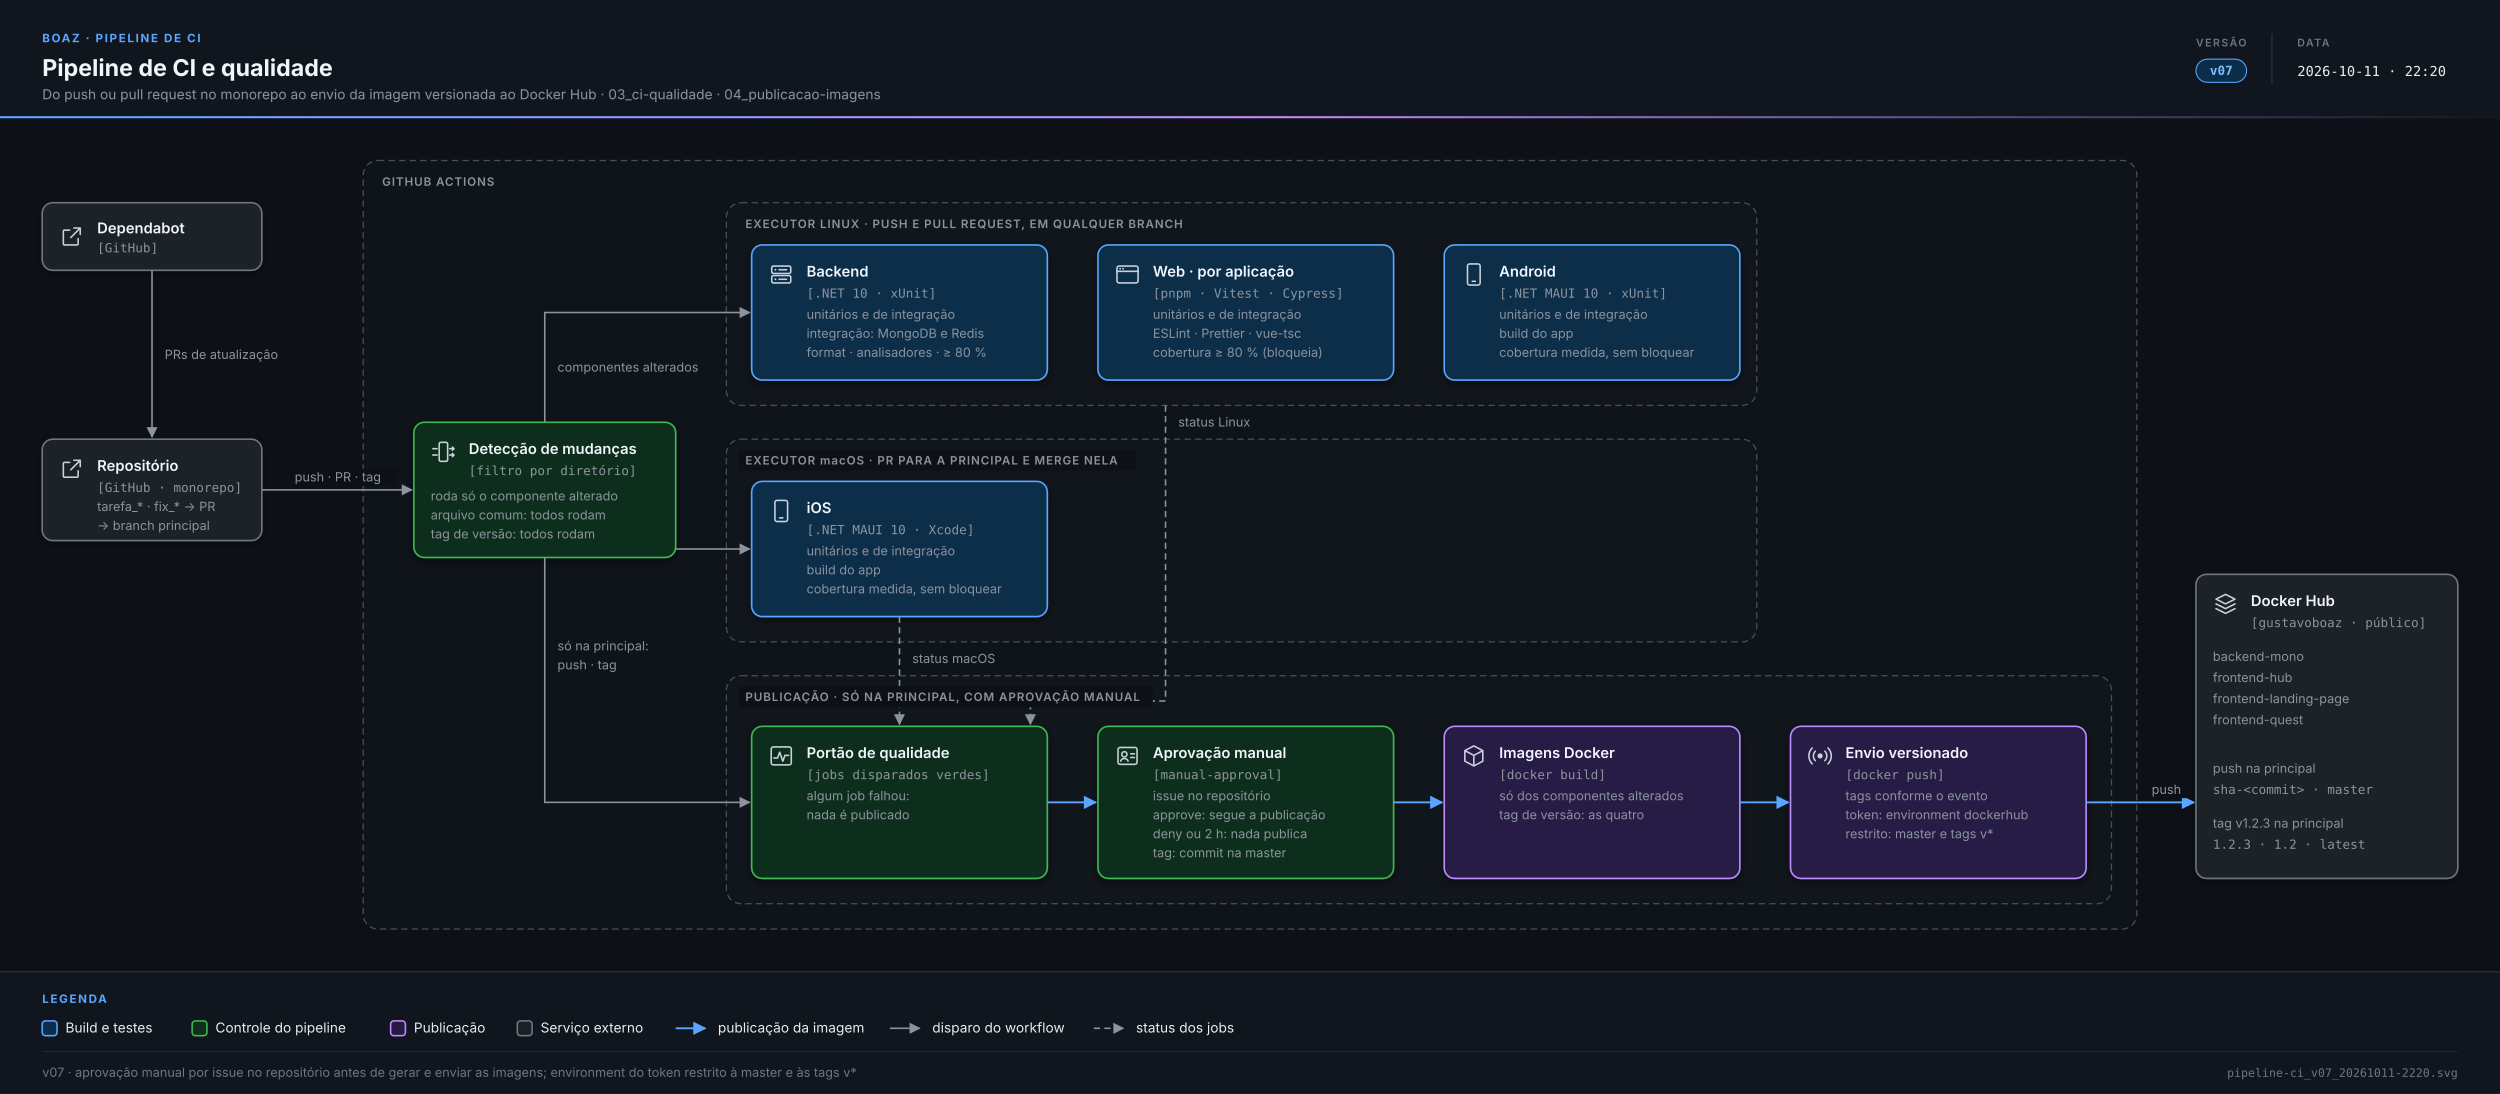
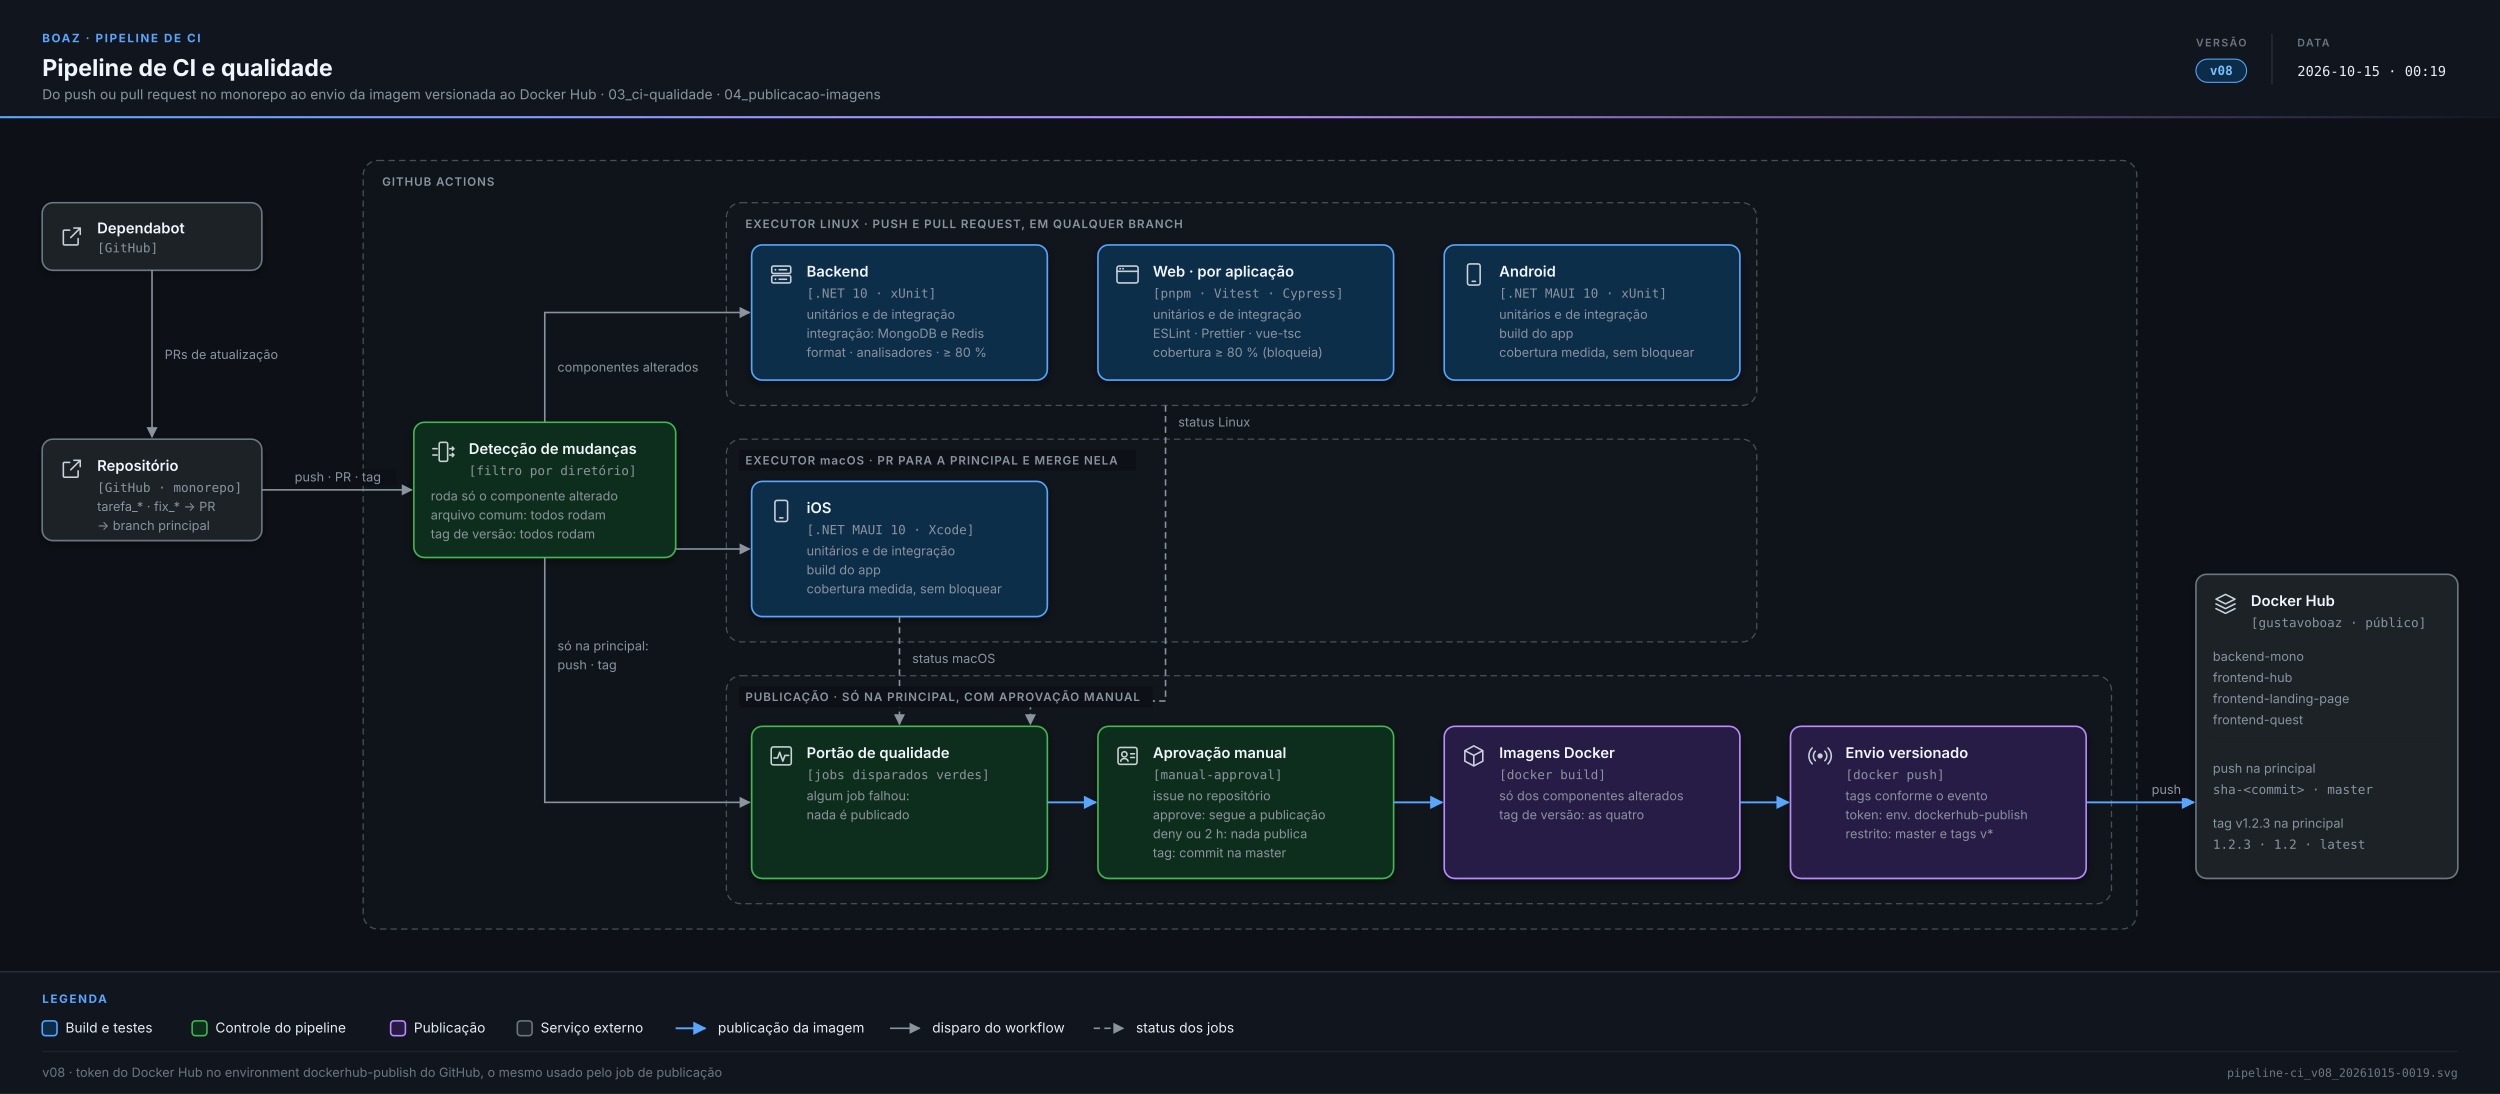
<svg xmlns="http://www.w3.org/2000/svg" viewBox="0 0 2368 1036" width="2368" height="1036">
  <style>
    /* ── base ─────────────────────────────────────────── */
    .bg            { fill: #0d1117; }
    text           { font-family: Inter, "Segoe UI", Roboto, "Helvetica Neue", Helvetica, Arial, sans-serif; font-size: 13px; fill: #e6edf3; }
    .title         { font-size: 22px; font-weight: 700; fill: #f0f6fc; }
    .subtitle      { font-size: 13px; fill: #8b949e; }
    .section       { font-size: 12px; font-weight: 700; letter-spacing: 0.12em; fill: #58a6ff; }
    .label         { font-size: 13px; fill: #e6edf3; }
    .label-strong  { font-size: 14px; font-weight: 600; fill: #f0f6fc; }
    .label-underline { text-decoration: underline; }
    .muted         { font-size: 12px; fill: #8b949e; }
    .mono          { font-family: "JetBrains Mono", "SF Mono", Menlo, Consolas, monospace; font-size: 12px; fill: #8b949e; }
    .divider       { stroke: #21262d; stroke-width: 1; }
    .panel         { fill: #10151c; stroke: #21262d; stroke-width: 1; }

    /* ── nós: uma cor por papel, no máximo 4 por diagrama ── */
    .node          { fill: #161b22; stroke: #30363d; stroke-width: 1.5; }
    .node-face     { fill: #21262d; stroke: #30363d; stroke-width: 1.5; stroke-linejoin: round; }
    .node-blue     { fill: #0c2d4a; stroke: #58a6ff; stroke-width: 1.5; }
    .node-green    { fill: #0f2e1b; stroke: #3fb950; stroke-width: 1.5; }
    .node-purple   { fill: #271a45; stroke: #bc8cff; stroke-width: 1.5; }
    .node-orange   { fill: #3a2410; stroke: #f0883e; stroke-width: 1.5; }
    .node-red      { fill: #3b1219; stroke: #f85149; stroke-width: 1.5; }
    .node-external { fill: #1c2128; stroke: #6e7681; stroke-width: 1.5; }

    /* ── fronteiras (conta, região, rede, módulo) ─────── */
    .boundary       { fill: #161b22; fill-opacity: 0.35; stroke: #484f58; stroke-width: 1.2; stroke-dasharray: 6 4; }
    .boundary-label { font-size: 11px; font-weight: 600; letter-spacing: 0.08em; fill: #8b949e; }

    /* ── arestas e comunicação ─────────────────────────── */
    .edge          { fill: none; stroke: #8b949e; stroke-width: 1.5; }
    .edge-accent   { fill: none; stroke: #58a6ff; stroke-width: 1.8; }
    .edge-async    { stroke-dasharray: 6 4; }
    .edge-data     { stroke-dasharray: 1 5; stroke-linecap: round; stroke-width: 2.2; }
    .edge-label-bg { fill: #0d1117; }
    .arrow-head    { fill: #8b949e; }
    .arrow-accent  { fill: #58a6ff; }
    .lifeline      { stroke: #30363d; stroke-width: 1.2; stroke-dasharray: 4 4; }
    .chip          { fill: #21262d; stroke: #30363d; stroke-width: 1; }
    .chip-text     { font-family: "JetBrains Mono", "SF Mono", Menlo, Consolas, monospace; font-size: 11px; fill: #c9d1d9; }

    /* ── ícones neutros (#ic-*, #uml-*) ───────────────── */
    .ico           { fill: none; stroke: #c9d1d9; stroke-width: 1.5; stroke-linecap: round; stroke-linejoin: round; }
    .ico-fill      { fill: #c9d1d9; }
    .ico-solid     { fill: #161b22; stroke: #c9d1d9; stroke-width: 1.5; stroke-linejoin: round; }

    /* ── notação UML ───────────────────────────────────── */
    .ink           { fill: #e6edf3; }
    .ink-ring      { fill: none; stroke: #e6edf3; stroke-width: 1.5; }
    .node-note     { fill: #2b2311; stroke: #d29922; stroke-width: 1.2; }
    .uml-keyword   { font-size: 11px; font-style: italic; fill: #8b949e; }
    .activation    { fill: #21262d; stroke: #8b949e; stroke-width: 1.2; }
    .frame-tag     { fill: #21262d; stroke: #484f58; stroke-width: 1.2; }
    .frame-op      { font-size: 11px; font-weight: 700; fill: #c9d1d9; }
    .arrow-open    { fill: none; stroke: #8b949e; stroke-width: 1.4; stroke-linejoin: round; }
    .arrow-hollow  { fill: #0d1117; stroke: #8b949e; stroke-width: 1.2; stroke-linejoin: round; }

    /* ── marca d'água: topo e rodapé (seção 7) ────────── */
    .wm-band       { fill: #11161e; }
    .wm-accent     { fill: url(#marca-acento); }
    .wm-sep        { stroke: #30363d; stroke-width: 1; }
    .wm-frame      { fill: none; stroke: #30363d; stroke-width: 1; }
    .wm-eyebrow    { font-size: 11px; font-weight: 700; letter-spacing: 0.14em; fill: #58a6ff; }
    .wm-meta-label { font-size: 10px; font-weight: 600; letter-spacing: 0.14em; fill: #6e7681; }
    .wm-meta-value { font-family: "JetBrains Mono", "SF Mono", Menlo, Consolas, monospace; font-size: 13px; fill: #e6edf3; }
    .wm-badge      { fill: #0c2d4a; stroke: #58a6ff; stroke-width: 1; }
    .wm-badge-text { font-family: "JetBrains Mono", "SF Mono", Menlo, Consolas, monospace; font-size: 12px; font-weight: 700; fill: #79c0ff; }
    .wm-file       { font-family: "JetBrains Mono", "SF Mono", Menlo, Consolas, monospace; font-size: 11px; fill: #6e7681; }
    .footer        { font-size: 12px; fill: #6e7681; }
  </style>
  <defs>
    <marker id="seta" viewBox="0 0 10 10" refX="9" refY="5" markerWidth="7" markerHeight="7" orient="auto-start-reverse">
      <path d="M0,0 L10,5 L0,10 z" class="arrow-head" />
    </marker>
    <marker id="seta-destaque" viewBox="0 0 10 10" refX="9" refY="5" markerWidth="7" markerHeight="7" orient="auto-start-reverse">
      <path d="M0,0 L10,5 L0,10 z" class="arrow-accent" />
    </marker>
    <marker id="seta-aberta" viewBox="-1 -1 12 12" refX="10" refY="5" markerWidth="8" markerHeight="8" orient="auto-start-reverse">
      <path d="M0,0 L10,5 L0,10" class="arrow-open" />
    </marker>
    <marker id="heranca" viewBox="-1 -1 14 14" refX="12" refY="6" markerWidth="10" markerHeight="10" orient="auto-start-reverse">
      <path d="M0,0 L12,6 L0,12 z" class="arrow-hollow" />
    </marker>
    <marker id="extensao" viewBox="-1 -1 14 14" refX="12" refY="6" markerWidth="10" markerHeight="10" orient="auto-start-reverse">
      <path d="M0,0 L12,6 L0,12 z" class="arrow-head" />
    </marker>
    <marker id="composicao" viewBox="-1 -1 16 10" refX="14" refY="4" markerWidth="16" markerHeight="11" orient="auto-start-reverse">
      <path d="M0,4 L7,0 L14,4 L7,8 z" class="arrow-head" />
    </marker>
    <marker id="agregacao" viewBox="-1 -1 16 10" refX="14" refY="4" markerWidth="16" markerHeight="11" orient="auto-start-reverse">
      <path d="M0,4 L7,0 L14,4 L7,8 z" class="arrow-hollow" />
    </marker>
    <marker id="er-um" viewBox="0 0 16 12" refX="16" refY="6" markerWidth="16" markerHeight="12" markerUnits="userSpaceOnUse" orient="auto-start-reverse">
      <path d="M6,0 V12 M10,0 V12" class="arrow-open" />
    </marker>
    <marker id="er-muitos" viewBox="0 0 16 12" refX="16" refY="6" markerWidth="16" markerHeight="12" markerUnits="userSpaceOnUse" orient="auto-start-reverse">
      <path d="M4,0 V12 M6,6 L16,0 M6,6 L16,12" class="arrow-open" />
    </marker>
    <filter id="sombra" x="-10%" y="-10%" width="120%" height="140%">
      <feDropShadow dx="0" dy="3" stdDeviation="4" flood-color="#000000" flood-opacity="0.45" />
    </filter>
    <linearGradient id="marca-acento" x1="0" y1="0" x2="1" y2="0">
      <stop offset="0" stop-color="#58a6ff" />
      <stop offset="0.5" stop-color="#bc8cff" />
      <stop offset="1" stop-color="#bc8cff" stop-opacity="0" />
    </linearGradient>
    <symbol id="ic-web" viewBox="0 0 24 24">
      <rect class="ico" x="2" y="4" width="20" height="16" rx="2" />
      <path class="ico" d="M2,9 H22" />
      <circle class="ico-fill" cx="5" cy="6.5" r="0.9" />
      <circle class="ico-fill" cx="7.8" cy="6.5" r="0.9" />
    </symbol>
    <symbol id="ic-mobile" viewBox="0 0 24 24">
      <rect class="ico" x="6" y="2" width="12" height="20" rx="2" />
      <path class="ico" d="M10.5,18.5 H13.5" />
    </symbol>
    <symbol id="ic-servico" viewBox="0 0 24 24">
      <rect class="ico" x="3" y="4" width="18" height="7" rx="1.5" />
      <rect class="ico" x="3" y="13" width="18" height="7" rx="1.5" />
      <circle class="ico-fill" cx="6.5" cy="7.5" r="0.9" />
      <circle class="ico-fill" cx="6.5" cy="16.5" r="0.9" />
      <path class="ico" d="M10,7.5 H17 M10,16.5 H17" />
    </symbol>
    <symbol id="ic-conteiner" viewBox="0 0 24 24">
      <path class="ico" d="M12,2.5 L20.5,7 V17 L12,21.5 L3.5,17 V7 Z M3.5,7 L12,11.5 L20.5,7 M12,11.5 V21.5" />
    </symbol>
    <symbol id="ic-eventos" viewBox="0 0 24 24">
      <circle class="ico-fill" cx="12" cy="12" r="2.5" />
      <path class="ico" d="M7.5,7.5 A6.4,6.4 0 0 0 7.5,16.5 M16.5,7.5 A6.4,6.4 0 0 1 16.5,16.5 M4.5,4.5 A10.6,10.6 0 0 0 4.5,19.5 M19.5,4.5 A10.6,10.6 0 0 1 19.5,19.5" />
    </symbol>
    <symbol id="ic-observabilidade" viewBox="0 0 24 24">
      <rect class="ico" x="2.5" y="3.5" width="19" height="17" rx="2" />
      <polyline class="ico" points="5,14 8.5,14 10.5,8.5 13.5,17 15.5,11.5 19,11.5" />
    </symbol>
    <symbol id="ic-gateway" viewBox="0 0 24 24">
      <rect class="ico" x="8" y="3" width="8" height="18" rx="1.5" />
      <path class="ico" d="M2,9 H6 M18,9 H22 M20.5,7.5 L22,9 L20.5,10.5 M2,15 H6 M18,15 H22 M20.5,13.5 L22,15 L20.5,16.5" />
    </symbol>
    <symbol id="ic-registro" viewBox="0 0 24 24">
      <path class="ico" d="M12,3 L21,7.5 L12,12 L3,7.5 Z M3,12 L12,16.5 L21,12 M3,16.5 L12,21 L21,16.5" />
    </symbol>
    <symbol id="ic-externo" viewBox="0 0 24 24">
      <path class="ico" d="M14,4 H20 V10 M20,4 L11,13 M18,14 V19 C18,19.6 17.6,20 17,20 H5 C4.4,20 4,19.6 4,19 V7 C4,6.4 4.4,6 5,6 H10" />
    </symbol>
    <symbol id="ic-identidade" viewBox="0 0 24 24">
      <rect class="ico" x="3" y="4" width="18" height="16" rx="2" />
      <circle class="ico" cx="9" cy="10.5" r="2.5" />
      <path class="ico" d="M5.5,17 C6,15.2 7.3,14.5 9,14.5 C10.7,14.5 12,15.2 12.5,17 M15,10 H18.5 M15,13.5 H18.5" />
    </symbol>
  </defs>
  <rect class="bg" x="0" y="0" width="2368" height="1036" />
  <g id="marca-topo">
    <rect class="wm-band" x="0" y="0" width="2368" height="112" />
    <rect class="wm-accent" x="0" y="110" width="2368" height="2" />
    <text class="wm-eyebrow" x="40" y="40">BOAZ · PIPELINE DE CI</text>
    <text class="title" x="40" y="72">Pipeline de CI e qualidade</text>
    <text class="subtitle" x="40" y="94">Do push ou pull request no monorepo ao envio da imagem versionada ao Docker Hub · 03_ci-qualidade · 04_publicacao-imagens</text>
    <text class="wm-meta-label" x="2080" y="44">VERSÃO</text>
    <rect class="wm-badge" x="2080" y="56" width="48" height="22" rx="11" />
-     <text class="wm-badge-text" x="2104" y="71" text-anchor="middle">v07</text>
+     <text class="wm-badge-text" x="2104" y="71" text-anchor="middle">v08</text>
    <line class="wm-sep" x1="2152" y1="32" x2="2152" y2="80" />
    <text class="wm-meta-label" x="2176" y="44">DATA</text>
-     <text class="wm-meta-value" x="2176" y="72">2026-10-11 · 22:20</text>
+     <text class="wm-meta-value" x="2176" y="72">2026-10-15 · 00:19</text>
  </g>
  <g id="fronteiras">
    <rect class="boundary" x="344" y="152" width="1680" height="728" rx="14" />
    <text class="boundary-label" x="362" y="176">GITHUB ACTIONS</text>
    <rect class="boundary" x="688" y="192" width="976" height="192" rx="14" />
    <text class="boundary-label" x="706" y="216">EXECUTOR LINUX · PUSH E PULL REQUEST, EM QUALQUER BRANCH</text>
    <rect class="boundary" x="688" y="416" width="976" height="192" rx="14" />
    <rect class="boundary" x="688" y="640" width="1312" height="216" rx="14" />
  </g>
  <g id="dependabot" filter="url(#sombra)">
    <rect class="node-external" x="40" y="192" width="208" height="64" rx="10" />
    <use href="#ic-externo" x="56" y="212" width="24" height="24" />
    <text class="label-strong" x="92" y="221">Dependabot</text>
    <text class="mono" x="92" y="239">[GitHub]</text>
  </g>
  <g id="repositorio" filter="url(#sombra)">
    <rect class="node-external" x="40" y="416" width="208" height="96" rx="10" />
    <use href="#ic-externo" x="56" y="432" width="24" height="24" />
    <text class="label-strong" x="92" y="446">Repositório</text>
    <text class="mono" x="92" y="466">[GitHub · monorepo]</text>
    <text class="muted" x="92" y="484">tarefa_* · fix_* → PR</text>
    <text class="muted" x="92" y="502">→ branch principal</text>
  </g>
  <g id="deteccao" filter="url(#sombra)">
    <rect class="node-green" x="392" y="400" width="248" height="128" rx="10" />
    <use href="#ic-gateway" x="408" y="416" width="24" height="24" />
    <text class="label-strong" x="444" y="430">Detecção de mudanças</text>
    <text class="mono" x="444" y="450">[filtro por diretório]</text>
    <text class="muted" x="408" y="474">roda só o componente alterado</text>
    <text class="muted" x="408" y="492">arquivo comum: todos rodam</text>
    <text class="muted" x="408" y="510">tag de versão: todos rodam</text>
  </g>
  <g id="job-backend" filter="url(#sombra)">
    <rect class="node-blue" x="712" y="232" width="280" height="128" rx="10" />
    <use href="#ic-servico" x="728" y="248" width="24" height="24" />
    <text class="label-strong" x="764" y="262">Backend</text>
    <text class="mono" x="764" y="282">[.NET 10 · xUnit]</text>
    <text class="muted" x="764" y="302">unitários e de integração</text>
    <text class="muted" x="764" y="320">integração: MongoDB e Redis</text>
    <text class="muted" x="764" y="338">format · analisadores · ≥ 80 %</text>
  </g>
  <g id="job-web" filter="url(#sombra)">
    <rect class="node-blue" x="1040" y="232" width="280" height="128" rx="10" />
    <use href="#ic-web" x="1056" y="248" width="24" height="24" />
    <text class="label-strong" x="1092" y="262">Web · por aplicação</text>
    <text class="mono" x="1092" y="282">[pnpm · Vitest · Cypress]</text>
    <text class="muted" x="1092" y="302">unitários e de integração</text>
    <text class="muted" x="1092" y="320">ESLint · Prettier · vue-tsc</text>
    <text class="muted" x="1092" y="338">cobertura ≥ 80 % (bloqueia)</text>
  </g>
  <g id="job-android" filter="url(#sombra)">
    <rect class="node-blue" x="1368" y="232" width="280" height="128" rx="10" />
    <use href="#ic-mobile" x="1384" y="248" width="24" height="24" />
    <text class="label-strong" x="1420" y="262">Android</text>
    <text class="mono" x="1420" y="282">[.NET MAUI 10 · xUnit]</text>
    <text class="muted" x="1420" y="302">unitários e de integração</text>
    <text class="muted" x="1420" y="320">build do app</text>
    <text class="muted" x="1420" y="338">cobertura medida, sem bloquear</text>
  </g>
  <g id="job-ios" filter="url(#sombra)">
    <rect class="node-blue" x="712" y="456" width="280" height="128" rx="10" />
    <use href="#ic-mobile" x="728" y="472" width="24" height="24" />
    <text class="label-strong" x="764" y="486">iOS</text>
    <text class="mono" x="764" y="506">[.NET MAUI 10 · Xcode]</text>
    <text class="muted" x="764" y="526">unitários e de integração</text>
    <text class="muted" x="764" y="544">build do app</text>
    <text class="muted" x="764" y="562">cobertura medida, sem bloquear</text>
  </g>
  <g id="portao" filter="url(#sombra)">
    <rect class="node-green" x="712" y="688" width="280" height="144" rx="10" />
    <use href="#ic-observabilidade" x="728" y="704" width="24" height="24" />
    <text class="label-strong" x="764" y="718">Portão de qualidade</text>
    <text class="mono" x="764" y="738">[jobs disparados verdes]</text>
    <text class="muted" x="764" y="758">algum job falhou:</text>
    <text class="muted" x="764" y="776">nada é publicado</text>
  </g>
  <g id="aprovacao" filter="url(#sombra)">
    <rect class="node-green" x="1040" y="688" width="280" height="144" rx="10" />
    <use href="#ic-identidade" x="1056" y="704" width="24" height="24" />
    <text class="label-strong" x="1092" y="718">Aprovação manual</text>
    <text class="mono" x="1092" y="738">[manual-approval]</text>
    <text class="muted" x="1092" y="758">issue no repositório</text>
    <text class="muted" x="1092" y="776">approve: segue a publicação</text>
    <text class="muted" x="1092" y="794">deny ou 2 h: nada publica</text>
    <text class="muted" x="1092" y="812">tag: commit na master</text>
  </g>
  <g id="imagens" filter="url(#sombra)">
    <rect class="node-purple" x="1368" y="688" width="280" height="144" rx="10" />
    <use href="#ic-conteiner" x="1384" y="704" width="24" height="24" />
    <text class="label-strong" x="1420" y="718">Imagens Docker</text>
    <text class="mono" x="1420" y="738">[docker build]</text>
    <text class="muted" x="1420" y="758">só dos componentes alterados</text>
    <text class="muted" x="1420" y="776">tag de versão: as quatro</text>
  </g>
  <g id="envio" filter="url(#sombra)">
    <rect class="node-purple" x="1696" y="688" width="280" height="144" rx="10" />
    <use href="#ic-eventos" x="1712" y="704" width="24" height="24" />
    <text class="label-strong" x="1748" y="718">Envio versionado</text>
    <text class="mono" x="1748" y="738">[docker push]</text>
    <text class="muted" x="1748" y="758">tags conforme o evento</text>
-     <text class="muted" x="1748" y="776">token: environment dockerhub</text>
+     <text class="muted" x="1748" y="776">token: env. dockerhub-publish</text>
    <text class="muted" x="1748" y="794">restrito: master e tags v*</text>
  </g>
  <g id="docker-hub" filter="url(#sombra)">
    <rect class="node-external" x="2080" y="544" width="248" height="288" rx="10" />
    <use href="#ic-registro" x="2096" y="560" width="24" height="24" />
    <text class="label-strong" x="2132" y="574">Docker Hub</text>
    <text class="mono" x="2132" y="594">[gustavoboaz · público]</text>
    <text class="muted" x="2096" y="626">backend-mono</text>
    <text class="muted" x="2096" y="646">frontend-hub</text>
    <text class="muted" x="2096" y="666">frontend-landing-page</text>
    <text class="muted" x="2096" y="686">frontend-quest</text>
    <line class="divider" x1="2096" y1="704" x2="2312" y2="704" />
    <text class="muted" x="2096" y="732">push na principal</text>
    <text class="mono" x="2096" y="752">sha-&lt;commit&gt; · master</text>
    <text class="muted" x="2096" y="784">tag v1.2.3 na principal</text>
    <text class="mono" x="2096" y="804">1.2.3 · 1.2 · latest</text>
  </g>
  <g id="arestas">
    <line class="edge" x1="144" y1="256" x2="144" y2="414" marker-end="url(#seta)" />
    <text class="muted" x="156" y="340">PRs de atualização</text>
    <line class="edge" x1="248" y1="464" x2="390" y2="464" marker-end="url(#seta)" />
    <rect class="edge-label-bg" x="264" y="444" width="112" height="16" />
    <text class="muted" x="320" y="456" text-anchor="middle">push · PR · tag</text>
    <path class="edge" d="M516,400 V296 H710" marker-end="url(#seta)" />
    <text class="muted" x="528" y="352">componentes alterados</text>
    <line class="edge" x1="640" y1="520" x2="710" y2="520" marker-end="url(#seta)" />
    <path class="edge" d="M516,528 V760 H710" marker-end="url(#seta)" />
    <text class="muted" x="528" y="616">só na principal:</text>
    <text class="muted" x="528" y="634">push · tag</text>
    <path class="edge edge-async" d="M1104,384 V664 H976 V686" marker-end="url(#seta)" />
    <text class="muted" x="1116" y="404">status Linux</text>
    <line class="edge edge-async" x1="852" y1="584" x2="852" y2="686" marker-end="url(#seta)" />
    <text class="muted" x="864" y="628">status macOS</text>
    <line class="edge-accent" x1="992" y1="760" x2="1038" y2="760" marker-end="url(#seta-destaque)" />
    <line class="edge-accent" x1="1320" y1="760" x2="1366" y2="760" marker-end="url(#seta-destaque)" />
    <line class="edge-accent" x1="1648" y1="760" x2="1694" y2="760" marker-end="url(#seta-destaque)" />
    <line class="edge-accent" x1="1976" y1="760" x2="2078" y2="760" marker-end="url(#seta-destaque)" />
    <rect class="edge-label-bg" x="2032" y="740" width="40" height="16" />
    <text class="muted" x="2052" y="752" text-anchor="middle">push</text>
  </g>
  <g id="rotulos-sobre-arestas">
    <rect class="edge-label-bg" x="700" y="426" width="376" height="20" />
    <text class="boundary-label" x="706" y="440">EXECUTOR macOS · PR PARA A PRINCIPAL E MERGE NELA</text>
    <rect class="edge-label-bg" x="700" y="650" width="392" height="20" />
    <text class="boundary-label" x="706" y="664">PUBLICAÇÃO · SÓ NA PRINCIPAL, COM APROVAÇÃO MANUAL</text>
  </g>
  <g id="marca-rodape" transform="translate(0,920)">
    <rect class="wm-band" x="0" y="0" width="2368" height="116" />
    <line class="wm-sep" x1="0" y1="0.5" x2="2368" y2="0.5" />
    <text class="wm-eyebrow" x="40" y="30">LEGENDA</text>
    <rect class="node-blue" x="40" y="47" width="14" height="14" rx="3" />
    <text class="label" x="62" y="58">Build e testes</text>
    <rect class="node-green" x="182" y="47" width="14" height="14" rx="3" />
    <text class="label" x="204" y="58">Controle do pipeline</text>
    <rect class="node-purple" x="370" y="47" width="14" height="14" rx="3" />
    <text class="label" x="392" y="58">Publicação</text>
    <rect class="node-external" x="490" y="47" width="14" height="14" rx="3" />
    <text class="label" x="512" y="58">Serviço externo</text>
    <line class="edge-accent" x1="640" y1="54" x2="668" y2="54" marker-end="url(#seta-destaque)" />
    <text class="label" x="680" y="58">publicação da imagem</text>
    <line class="edge" x1="843" y1="54" x2="871" y2="54" marker-end="url(#seta)" />
    <text class="label" x="883" y="58">disparo do workflow</text>
    <line class="edge edge-async" x1="1036" y1="54" x2="1064" y2="54" marker-end="url(#seta)" />
    <text class="label" x="1076" y="58">status dos jobs</text>
    <line class="divider" x1="40" y1="76" x2="2328" y2="76" />
-     <text class="footer" x="40" y="100">v07 · aprovação manual por issue no repositório antes de gerar e enviar as imagens; environment do token restrito à master e às tags v*</text>
-     <text class="wm-file" x="2328" y="100" text-anchor="end">pipeline-ci_v07_20261011-2220.svg</text>
+     <text class="footer" x="40" y="100">v08 · token do Docker Hub no environment dockerhub-publish do GitHub, o mesmo usado pelo job de publicação</text>
+     <text class="wm-file" x="2328" y="100" text-anchor="end">pipeline-ci_v08_20261015-0019.svg</text>
  </g>
</svg>
